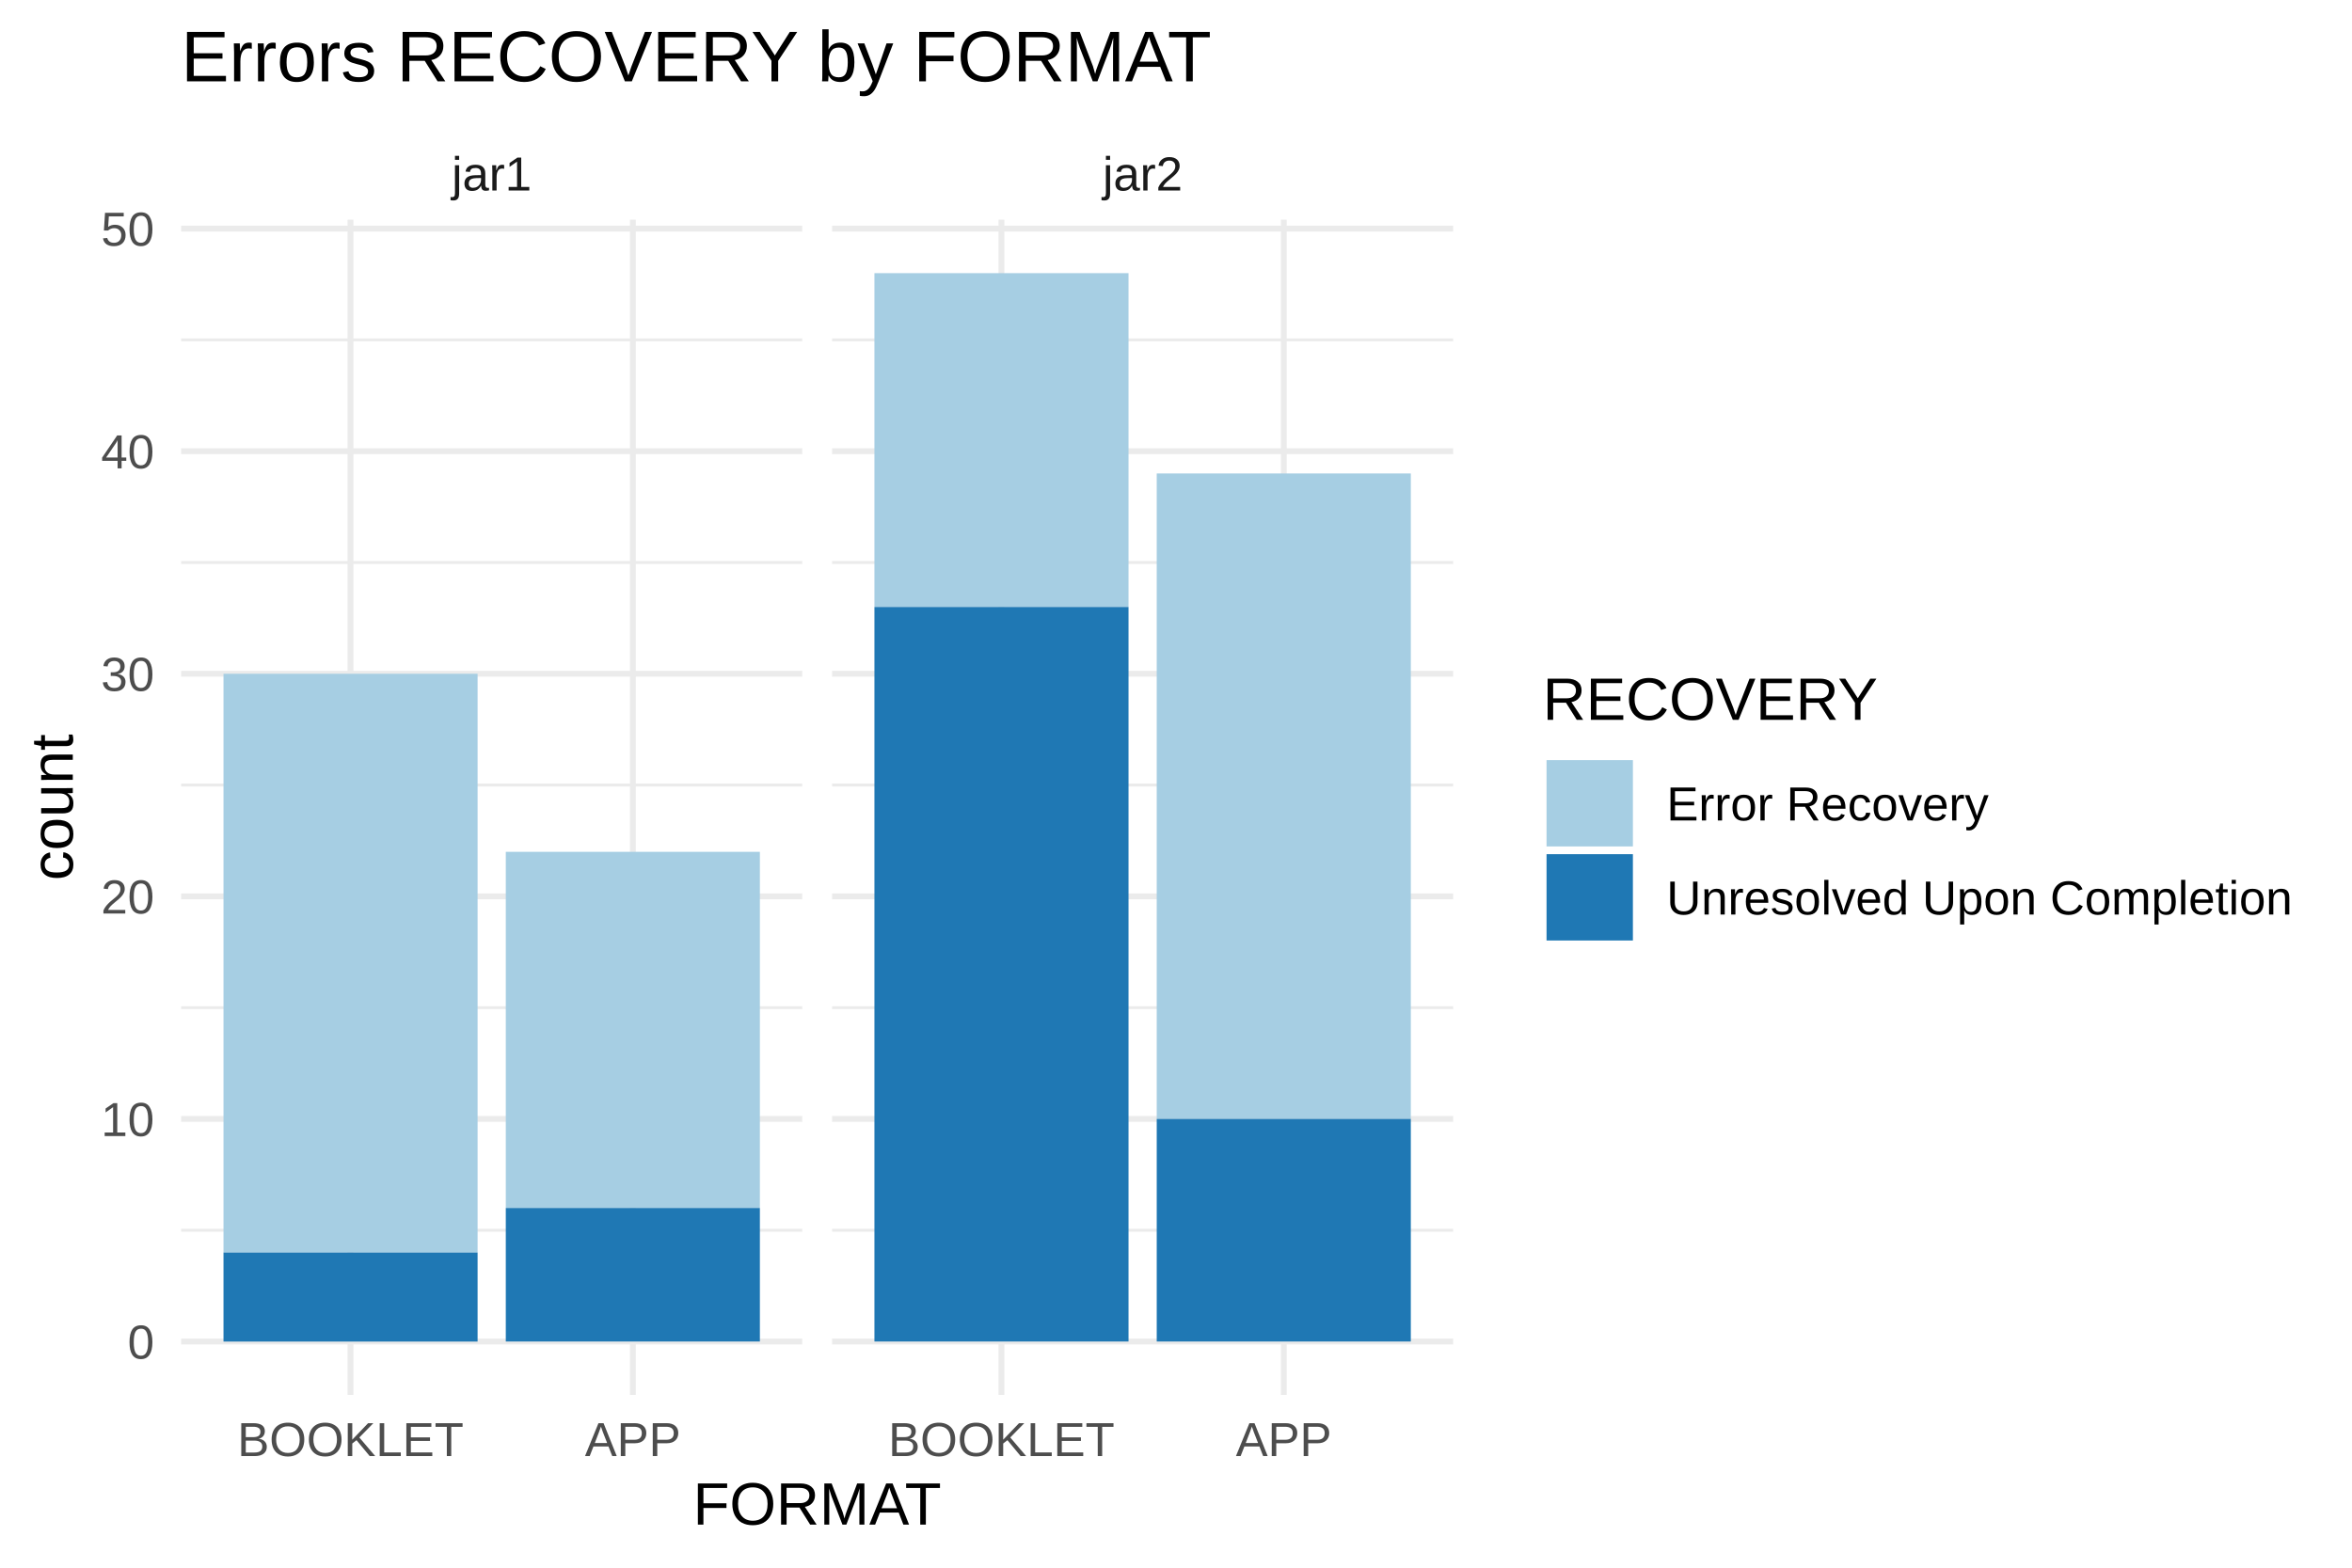
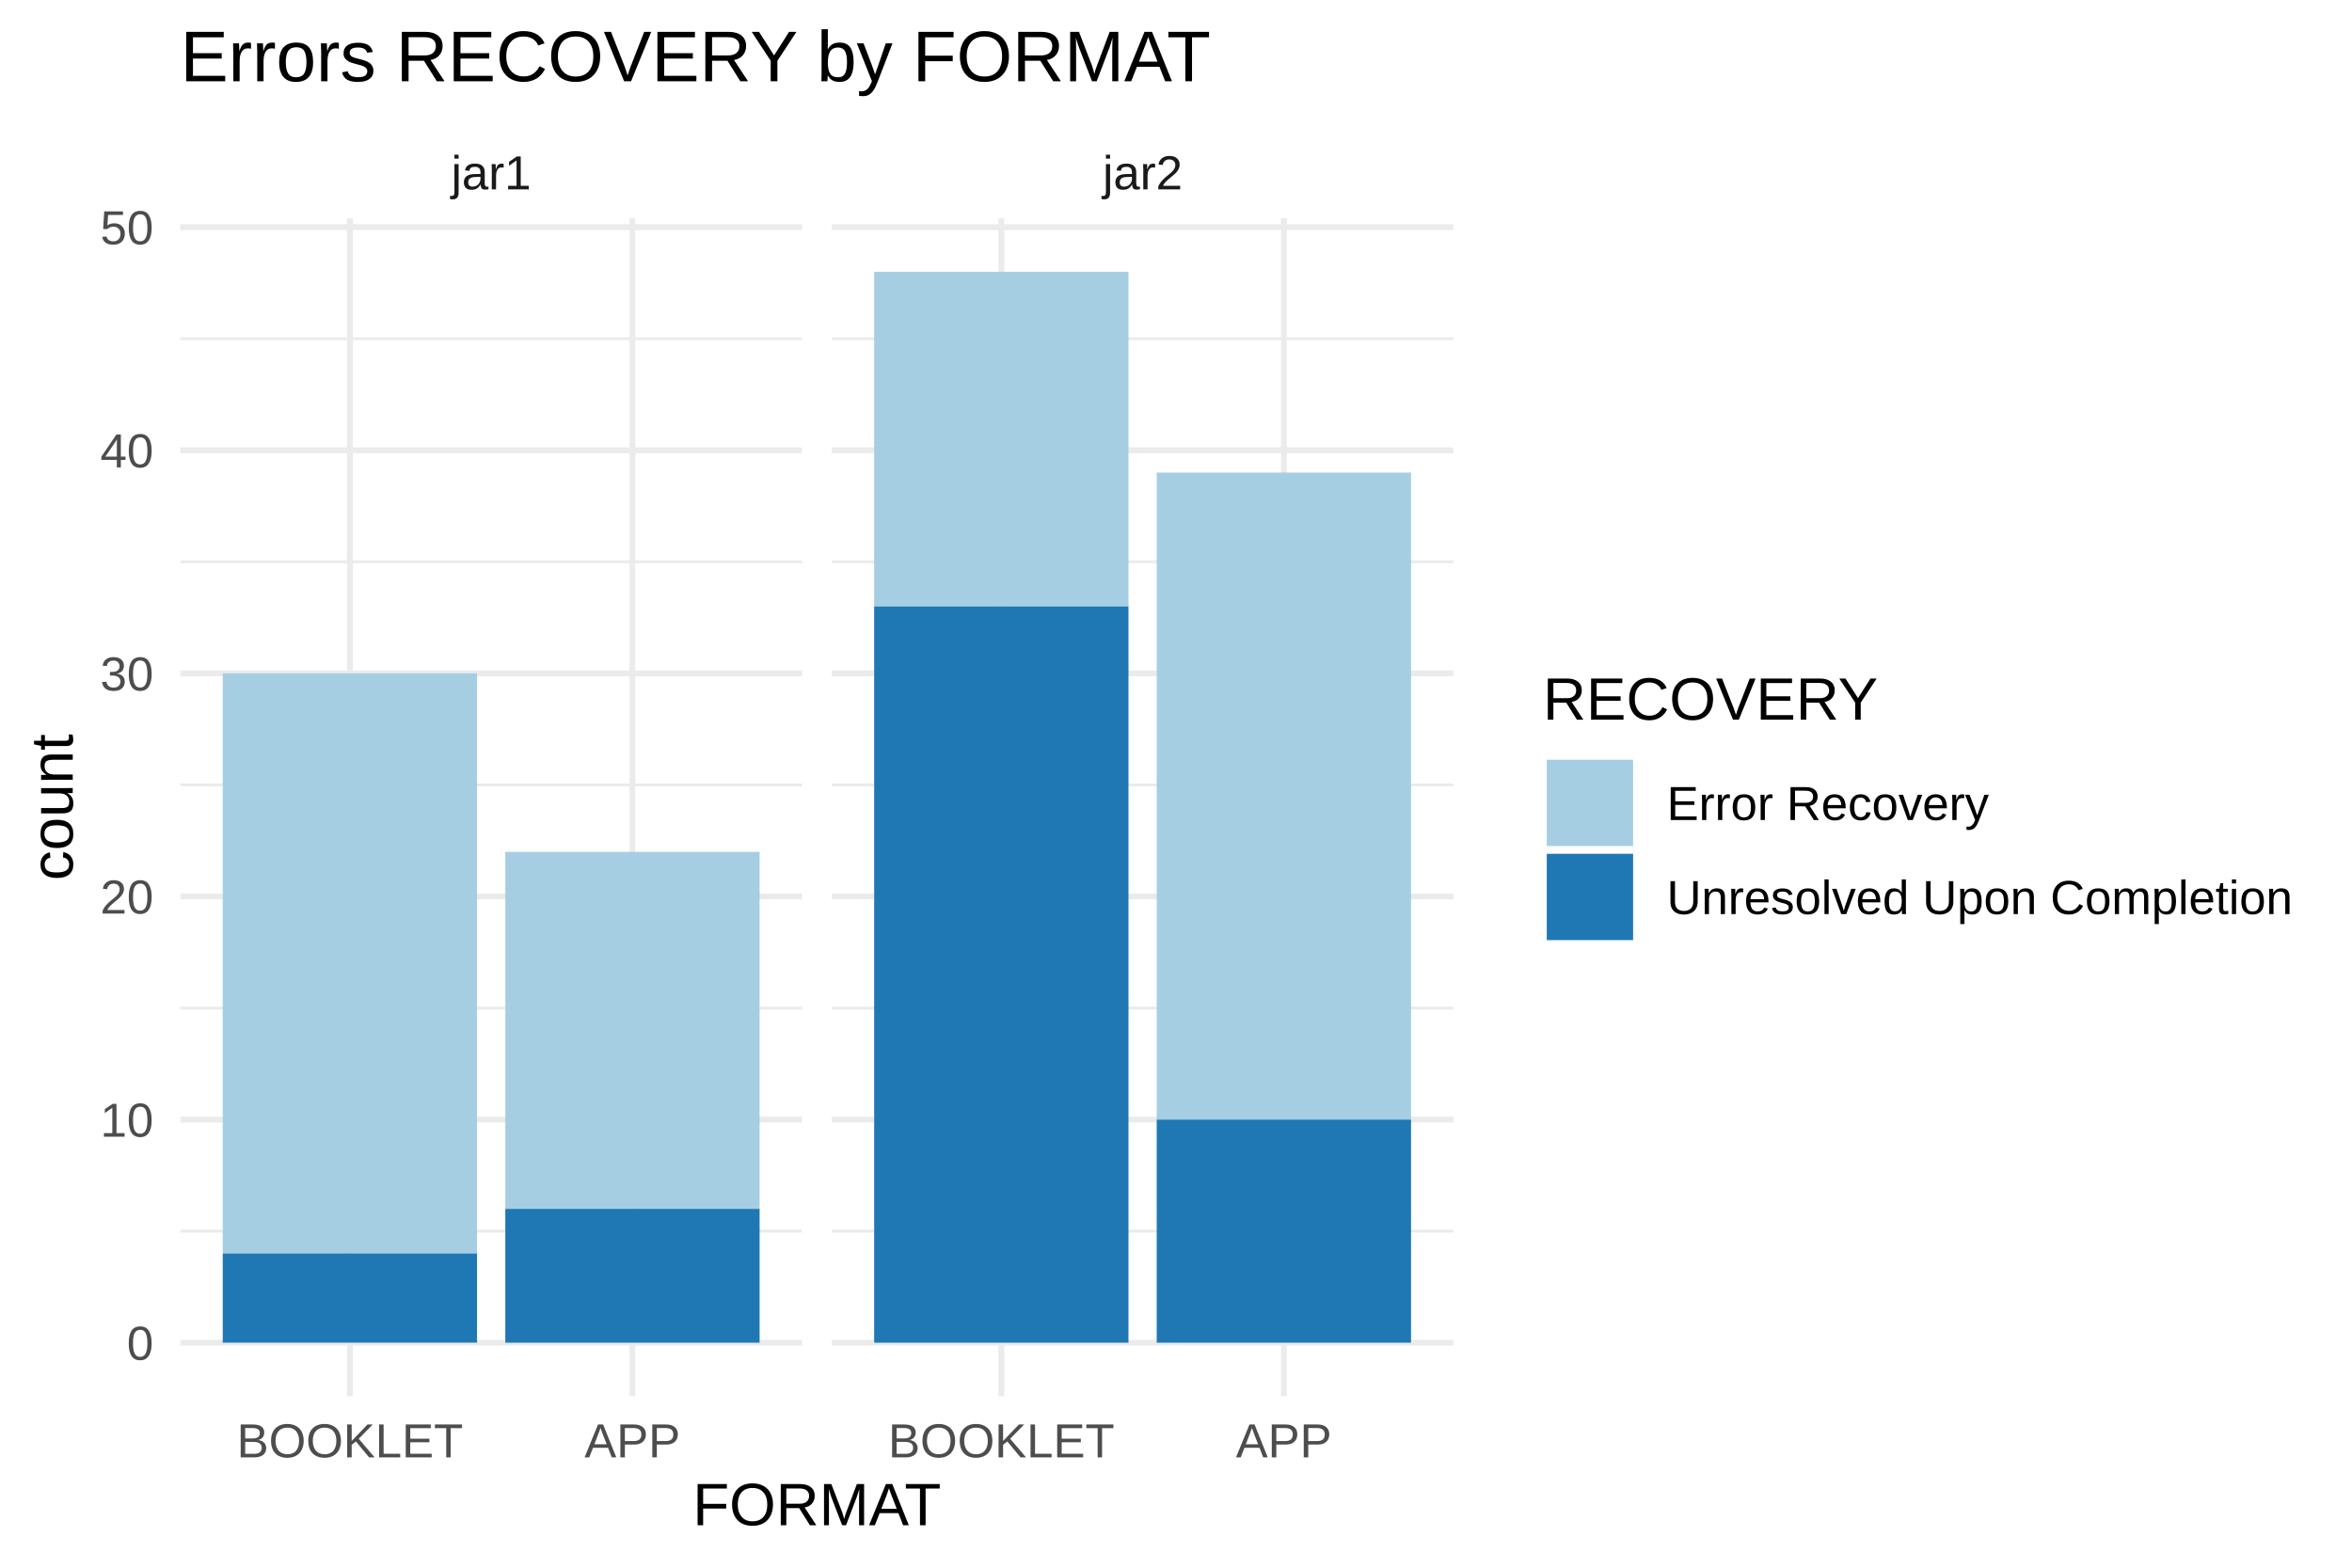
- <svg xmlns="http://www.w3.org/2000/svg" class="svglite" width="432.00pt" height="288.00pt" viewBox="0 0 432.00 288.00">
-   <defs>
-     <style type="text/css">
+ <svg xmlns="http://www.w3.org/2000/svg" width="432.00pt" height="288.00pt" viewBox="0 0 432.00 288.00">
+   <g class="svglite">
+     <defs>
+       <style type="text/css">
    .svglite line, .svglite polyline, .svglite polygon, .svglite path, .svglite rect, .svglite circle {
      fill: none;
      stroke: #000000;
      stroke-linecap: round;
      stroke-linejoin: round;
      stroke-miterlimit: 10.00;
    }
    .svglite text {
      white-space: pre;
    }
+     .svglite g.glyphgroup path {
+       fill: inherit;
+       stroke: none;
+     }
  </style>
-   </defs>
-   <rect width="100%" height="100%" style="stroke: none; fill: none;" />
-   <defs>
-     <clipPath id="cpMC4wMHw0MzIuMDB8MC4wMHwyODguMDA=">
-       <rect x="0.00" y="0.00" width="432.00" height="288.00" />
-     </clipPath>
-   </defs>
-   <g clip-path="url(#cpMC4wMHw0MzIuMDB8MC4wMHwyODguMDA=)">
+     </defs>
+     <rect width="100%" height="100%" style="stroke: none; fill: none;" />
+     <defs>
+       <clipPath id="cpMC4wMHw0MzIuMDB8MC4wMHwyODguMDA=">
+         <rect x="0.00" y="0.00" width="432.00" height="288.00" />
+       </clipPath>
+     </defs>
+     <g clip-path="url(#cpMC4wMHw0MzIuMDB8MC4wMHwyODguMDA=)">
</g>
-   <defs>
-     <clipPath id="cpMzMuMjd8MTQ3LjM1fDQwLjM2fDI1Ni4yNw==">
-       <rect x="33.27" y="40.36" width="114.08" height="215.90" />
-     </clipPath>
-   </defs>
-   <g clip-path="url(#cpMzMuMjd8MTQ3LjM1fDQwLjM2fDI1Ni4yNw==)">
-     <polyline points="33.27,226.01 147.35,226.01 " style="stroke-width: 0.53; stroke: #EBEBEB; stroke-linecap: butt;" />
-     <polyline points="33.27,185.12 147.35,185.12 " style="stroke-width: 0.53; stroke: #EBEBEB; stroke-linecap: butt;" />
-     <polyline points="33.27,144.22 147.35,144.22 " style="stroke-width: 0.53; stroke: #EBEBEB; stroke-linecap: butt;" />
-     <polyline points="33.27,103.33 147.35,103.33 " style="stroke-width: 0.53; stroke: #EBEBEB; stroke-linecap: butt;" />
-     <polyline points="33.27,62.44 147.35,62.44 " style="stroke-width: 0.53; stroke: #EBEBEB; stroke-linecap: butt;" />
-     <polyline points="33.27,246.45 147.35,246.45 " style="stroke-width: 1.07; stroke: #EBEBEB; stroke-linecap: butt;" />
-     <polyline points="33.27,205.56 147.35,205.56 " style="stroke-width: 1.07; stroke: #EBEBEB; stroke-linecap: butt;" />
-     <polyline points="33.27,164.67 147.35,164.67 " style="stroke-width: 1.07; stroke: #EBEBEB; stroke-linecap: butt;" />
-     <polyline points="33.27,123.78 147.35,123.78 " style="stroke-width: 1.07; stroke: #EBEBEB; stroke-linecap: butt;" />
-     <polyline points="33.27,82.89 147.35,82.89 " style="stroke-width: 1.07; stroke: #EBEBEB; stroke-linecap: butt;" />
-     <polyline points="33.27,42.00 147.35,42.00 " style="stroke-width: 1.07; stroke: #EBEBEB; stroke-linecap: butt;" />
-     <polyline points="64.38,256.27 64.38,40.36 " style="stroke-width: 1.07; stroke: #EBEBEB; stroke-linecap: butt;" />
-     <polyline points="116.24,256.27 116.24,40.36 " style="stroke-width: 1.07; stroke: #EBEBEB; stroke-linecap: butt;" />
-     <rect x="41.05" y="123.78" width="46.67" height="106.32" style="stroke-width: 1.07; stroke: none; stroke-linecap: butt; stroke-linejoin: miter; fill: #A6CEE3;" />
-     <rect x="41.05" y="230.10" width="46.67" height="16.36" style="stroke-width: 1.07; stroke: none; stroke-linecap: butt; stroke-linejoin: miter; fill: #1F78B4;" />
-     <rect x="92.90" y="156.49" width="46.67" height="65.43" style="stroke-width: 1.07; stroke: none; stroke-linecap: butt; stroke-linejoin: miter; fill: #A6CEE3;" />
-     <rect x="92.90" y="221.92" width="46.67" height="24.53" style="stroke-width: 1.07; stroke: none; stroke-linecap: butt; stroke-linejoin: miter; fill: #1F78B4;" />
-   </g>
-   <g clip-path="url(#cpMC4wMHw0MzIuMDB8MC4wMHwyODguMDA=)">
+     <defs>
+       <clipPath id="cpMzMuMTN8MTQ3LjMwfDQwLjA5fDI1Ni41MA==">
+         <rect x="33.13" y="40.09" width="114.17" height="216.41" />
+       </clipPath>
+     </defs>
+     <g clip-path="url(#cpMzMuMTN8MTQ3LjMwfDQwLjA5fDI1Ni41MA==)">
+       <polyline points="33.13,226.17 147.30,226.17 " style="stroke-width: 0.53; stroke: #EBEBEB; stroke-linecap: butt;" />
+       <polyline points="33.13,185.19 147.30,185.19 " style="stroke-width: 0.53; stroke: #EBEBEB; stroke-linecap: butt;" />
+       <polyline points="33.13,144.20 147.30,144.20 " style="stroke-width: 0.53; stroke: #EBEBEB; stroke-linecap: butt;" />
+       <polyline points="33.13,103.21 147.30,103.21 " style="stroke-width: 0.53; stroke: #EBEBEB; stroke-linecap: butt;" />
+       <polyline points="33.13,62.23 147.30,62.23 " style="stroke-width: 0.53; stroke: #EBEBEB; stroke-linecap: butt;" />
+       <polyline points="33.13,246.67 147.30,246.67 " style="stroke-width: 1.07; stroke: #EBEBEB; stroke-linecap: butt;" />
+       <polyline points="33.13,205.68 147.30,205.68 " style="stroke-width: 1.07; stroke: #EBEBEB; stroke-linecap: butt;" />
+       <polyline points="33.13,164.69 147.30,164.69 " style="stroke-width: 1.07; stroke: #EBEBEB; stroke-linecap: butt;" />
+       <polyline points="33.13,123.71 147.30,123.71 " style="stroke-width: 1.07; stroke: #EBEBEB; stroke-linecap: butt;" />
+       <polyline points="33.13,82.72 147.30,82.72 " style="stroke-width: 1.07; stroke: #EBEBEB; stroke-linecap: butt;" />
+       <polyline points="33.13,41.73 147.30,41.73 " style="stroke-width: 1.07; stroke: #EBEBEB; stroke-linecap: butt;" />
+       <polyline points="64.27,256.50 64.27,40.09 " style="stroke-width: 1.07; stroke: #EBEBEB; stroke-linecap: butt;" />
+       <polyline points="116.16,256.50 116.16,40.09 " style="stroke-width: 1.07; stroke: #EBEBEB; stroke-linecap: butt;" />
+       <rect x="40.91" y="123.71" width="46.71" height="106.56" style="stroke-width: 1.07; stroke: none; stroke-linecap: butt; stroke-linejoin: miter; fill: #A6CEE3;" />
+       <rect x="40.91" y="230.27" width="46.71" height="16.39" style="stroke-width: 1.07; stroke: none; stroke-linecap: butt; stroke-linejoin: miter; fill: #1F78B4;" />
+       <rect x="92.81" y="156.50" width="46.71" height="65.58" style="stroke-width: 1.07; stroke: none; stroke-linecap: butt; stroke-linejoin: miter; fill: #A6CEE3;" />
+       <rect x="92.81" y="222.08" width="46.71" height="24.59" style="stroke-width: 1.07; stroke: none; stroke-linecap: butt; stroke-linejoin: miter; fill: #1F78B4;" />
+     </g>
+     <g clip-path="url(#cpMC4wMHw0MzIuMDB8MC4wMHwyODguMDA=)">
</g>
-   <defs>
-     <clipPath id="cpMTUyLjgzfDI2Ni45MXw0MC4zNnwyNTYuMjc=">
-       <rect x="152.83" y="40.36" width="114.08" height="215.90" />
-     </clipPath>
-   </defs>
-   <g clip-path="url(#cpMTUyLjgzfDI2Ni45MXw0MC4zNnwyNTYuMjc=)">
-     <polyline points="152.83,226.01 266.91,226.01 " style="stroke-width: 0.53; stroke: #EBEBEB; stroke-linecap: butt;" />
-     <polyline points="152.83,185.12 266.91,185.12 " style="stroke-width: 0.53; stroke: #EBEBEB; stroke-linecap: butt;" />
-     <polyline points="152.83,144.22 266.91,144.22 " style="stroke-width: 0.53; stroke: #EBEBEB; stroke-linecap: butt;" />
-     <polyline points="152.83,103.33 266.91,103.33 " style="stroke-width: 0.53; stroke: #EBEBEB; stroke-linecap: butt;" />
-     <polyline points="152.83,62.44 266.91,62.44 " style="stroke-width: 0.53; stroke: #EBEBEB; stroke-linecap: butt;" />
-     <polyline points="152.83,246.45 266.91,246.45 " style="stroke-width: 1.07; stroke: #EBEBEB; stroke-linecap: butt;" />
-     <polyline points="152.83,205.56 266.91,205.56 " style="stroke-width: 1.07; stroke: #EBEBEB; stroke-linecap: butt;" />
-     <polyline points="152.83,164.67 266.91,164.67 " style="stroke-width: 1.07; stroke: #EBEBEB; stroke-linecap: butt;" />
-     <polyline points="152.83,123.78 266.91,123.78 " style="stroke-width: 1.07; stroke: #EBEBEB; stroke-linecap: butt;" />
-     <polyline points="152.83,82.89 266.91,82.89 " style="stroke-width: 1.07; stroke: #EBEBEB; stroke-linecap: butt;" />
-     <polyline points="152.83,42.00 266.91,42.00 " style="stroke-width: 1.07; stroke: #EBEBEB; stroke-linecap: butt;" />
-     <polyline points="183.94,256.27 183.94,40.36 " style="stroke-width: 1.07; stroke: #EBEBEB; stroke-linecap: butt;" />
-     <polyline points="235.80,256.27 235.80,40.36 " style="stroke-width: 1.07; stroke: #EBEBEB; stroke-linecap: butt;" />
-     <rect x="160.61" y="50.18" width="46.67" height="61.34" style="stroke-width: 1.07; stroke: none; stroke-linecap: butt; stroke-linejoin: miter; fill: #A6CEE3;" />
-     <rect x="160.61" y="111.51" width="46.67" height="134.94" style="stroke-width: 1.07; stroke: none; stroke-linecap: butt; stroke-linejoin: miter; fill: #1F78B4;" />
-     <rect x="212.46" y="86.98" width="46.67" height="118.58" style="stroke-width: 1.07; stroke: none; stroke-linecap: butt; stroke-linejoin: miter; fill: #A6CEE3;" />
-     <rect x="212.46" y="205.56" width="46.67" height="40.89" style="stroke-width: 1.07; stroke: none; stroke-linecap: butt; stroke-linejoin: miter; fill: #1F78B4;" />
-   </g>
-   <g clip-path="url(#cpMC4wMHw0MzIuMDB8MC4wMHwyODguMDA=)">
+     <defs>
+       <clipPath id="cpMTUyLjc4fDI2Ni45NXw0MC4wOXwyNTYuNTA=">
+         <rect x="152.78" y="40.09" width="114.17" height="216.41" />
+       </clipPath>
+     </defs>
+     <g clip-path="url(#cpMTUyLjc4fDI2Ni45NXw0MC4wOXwyNTYuNTA=)">
+       <polyline points="152.78,226.17 266.95,226.17 " style="stroke-width: 0.53; stroke: #EBEBEB; stroke-linecap: butt;" />
+       <polyline points="152.78,185.19 266.95,185.19 " style="stroke-width: 0.53; stroke: #EBEBEB; stroke-linecap: butt;" />
+       <polyline points="152.78,144.20 266.95,144.20 " style="stroke-width: 0.53; stroke: #EBEBEB; stroke-linecap: butt;" />
+       <polyline points="152.78,103.21 266.95,103.21 " style="stroke-width: 0.53; stroke: #EBEBEB; stroke-linecap: butt;" />
+       <polyline points="152.78,62.23 266.95,62.23 " style="stroke-width: 0.53; stroke: #EBEBEB; stroke-linecap: butt;" />
+       <polyline points="152.78,246.67 266.95,246.67 " style="stroke-width: 1.07; stroke: #EBEBEB; stroke-linecap: butt;" />
+       <polyline points="152.78,205.68 266.95,205.68 " style="stroke-width: 1.07; stroke: #EBEBEB; stroke-linecap: butt;" />
+       <polyline points="152.78,164.69 266.95,164.69 " style="stroke-width: 1.07; stroke: #EBEBEB; stroke-linecap: butt;" />
+       <polyline points="152.78,123.71 266.95,123.71 " style="stroke-width: 1.07; stroke: #EBEBEB; stroke-linecap: butt;" />
+       <polyline points="152.78,82.72 266.95,82.72 " style="stroke-width: 1.07; stroke: #EBEBEB; stroke-linecap: butt;" />
+       <polyline points="152.78,41.73 266.95,41.73 " style="stroke-width: 1.07; stroke: #EBEBEB; stroke-linecap: butt;" />
+       <polyline points="183.92,256.50 183.92,40.09 " style="stroke-width: 1.07; stroke: #EBEBEB; stroke-linecap: butt;" />
+       <polyline points="235.81,256.50 235.81,40.09 " style="stroke-width: 1.07; stroke: #EBEBEB; stroke-linecap: butt;" />
+       <rect x="160.56" y="49.93" width="46.71" height="61.48" style="stroke-width: 1.07; stroke: none; stroke-linecap: butt; stroke-linejoin: miter; fill: #A6CEE3;" />
+       <rect x="160.56" y="111.41" width="46.71" height="135.26" style="stroke-width: 1.07; stroke: none; stroke-linecap: butt; stroke-linejoin: miter; fill: #1F78B4;" />
+       <rect x="212.46" y="86.82" width="46.71" height="118.86" style="stroke-width: 1.07; stroke: none; stroke-linecap: butt; stroke-linejoin: miter; fill: #A6CEE3;" />
+       <rect x="212.46" y="205.68" width="46.71" height="40.99" style="stroke-width: 1.07; stroke: none; stroke-linecap: butt; stroke-linejoin: miter; fill: #1F78B4;" />
+     </g>
+     <g clip-path="url(#cpMC4wMHw0MzIuMDB8MC4wMHwyODguMDA=)">
</g>
-   <defs>
-     <clipPath id="cpMzMuMjd8MTQ3LjM1fDIzLjM0fDQwLjM2">
-       <rect x="33.27" y="23.34" width="114.08" height="17.03" />
-     </clipPath>
-   </defs>
-   <g clip-path="url(#cpMzMuMjd8MTQ3LjM1fDIzLjM0fDQwLjM2)">
-     <text x="90.31" y="35.00" text-anchor="middle" style="font-size: 8.80px;fill: #1A1A1A; font-family: &quot;Arial&quot;;" textLength="14.67px" lengthAdjust="spacingAndGlyphs">jar1</text>
-   </g>
-   <g clip-path="url(#cpMC4wMHw0MzIuMDB8MC4wMHwyODguMDA=)">
+     <defs>
+       <clipPath id="cpMzMuMTN8MTQ3LjMwfDIzLjE4fDQwLjA5">
+         <rect x="33.13" y="23.18" width="114.17" height="16.92" />
+       </clipPath>
+     </defs>
+     <g clip-path="url(#cpMzMuMTN8MTQ3LjMwfDIzLjE4fDQwLjA5)">
+       <text x="90.21" y="34.79" text-anchor="middle" style="font-size: 8.80px;fill: #1A1A1A; font-family: &quot;Arial&quot;;" textLength="14.66px" lengthAdjust="spacingAndGlyphs">jar1</text>
+     </g>
+     <g clip-path="url(#cpMC4wMHw0MzIuMDB8MC4wMHwyODguMDA=)">
</g>
-   <defs>
-     <clipPath id="cpMTUyLjgzfDI2Ni45MXwyMy4zNHw0MC4zNg==">
-       <rect x="152.83" y="23.34" width="114.08" height="17.03" />
-     </clipPath>
-   </defs>
-   <g clip-path="url(#cpMTUyLjgzfDI2Ni45MXwyMy4zNHw0MC4zNg==)">
-     <text x="209.87" y="35.00" text-anchor="middle" style="font-size: 8.80px;fill: #1A1A1A; font-family: &quot;Arial&quot;;" textLength="14.67px" lengthAdjust="spacingAndGlyphs">jar2</text>
-   </g>
-   <g clip-path="url(#cpMC4wMHw0MzIuMDB8MC4wMHwyODguMDA=)">
-     <text x="64.38" y="267.50" text-anchor="middle" style="font-size: 8.80px;fill: #4D4D4D; font-family: &quot;Arial&quot;;" textLength="41.55px" lengthAdjust="spacingAndGlyphs">BOOKLET</text>
-     <text x="116.24" y="267.50" text-anchor="middle" style="font-size: 8.80px;fill: #4D4D4D; font-family: &quot;Arial&quot;;" textLength="17.60px" lengthAdjust="spacingAndGlyphs">APP</text>
-     <text x="183.94" y="267.50" text-anchor="middle" style="font-size: 8.80px;fill: #4D4D4D; font-family: &quot;Arial&quot;;" textLength="41.55px" lengthAdjust="spacingAndGlyphs">BOOKLET</text>
-     <text x="235.80" y="267.50" text-anchor="middle" style="font-size: 8.80px;fill: #4D4D4D; font-family: &quot;Arial&quot;;" textLength="17.60px" lengthAdjust="spacingAndGlyphs">APP</text>
-     <text x="28.34" y="249.61" text-anchor="end" style="font-size: 8.80px;fill: #4D4D4D; font-family: &quot;Arial&quot;;" textLength="4.90px" lengthAdjust="spacingAndGlyphs">0</text>
-     <text x="28.34" y="208.71" text-anchor="end" style="font-size: 8.80px;fill: #4D4D4D; font-family: &quot;Arial&quot;;" textLength="9.79px" lengthAdjust="spacingAndGlyphs">10</text>
-     <text x="28.34" y="167.82" text-anchor="end" style="font-size: 8.80px;fill: #4D4D4D; font-family: &quot;Arial&quot;;" textLength="9.79px" lengthAdjust="spacingAndGlyphs">20</text>
-     <text x="28.34" y="126.93" text-anchor="end" style="font-size: 8.80px;fill: #4D4D4D; font-family: &quot;Arial&quot;;" textLength="9.79px" lengthAdjust="spacingAndGlyphs">30</text>
-     <text x="28.34" y="86.04" text-anchor="end" style="font-size: 8.80px;fill: #4D4D4D; font-family: &quot;Arial&quot;;" textLength="9.79px" lengthAdjust="spacingAndGlyphs">40</text>
-     <text x="28.34" y="45.15" text-anchor="end" style="font-size: 8.80px;fill: #4D4D4D; font-family: &quot;Arial&quot;;" textLength="9.79px" lengthAdjust="spacingAndGlyphs">50</text>
-     <text x="150.09" y="280.09" text-anchor="middle" style="font-size: 11.00px; font-family: &quot;Arial&quot;;" textLength="46.43px" lengthAdjust="spacingAndGlyphs">FORMAT</text>
-     <text transform="translate(13.37,148.31) rotate(-90)" text-anchor="middle" style="font-size: 11.00px; font-family: &quot;Arial&quot;;" textLength="26.91px" lengthAdjust="spacingAndGlyphs">count</text>
-     <text x="283.35" y="132.24" style="font-size: 11.00px; font-family: &quot;Arial&quot;;" textLength="61.73px" lengthAdjust="spacingAndGlyphs">RECOVERY</text>
-     <rect x="284.06" y="139.64" width="15.86" height="15.86" style="stroke-width: 1.07; stroke: none; stroke-linecap: butt; stroke-linejoin: miter; fill: #A6CEE3;" />
-     <rect x="284.06" y="156.92" width="15.86" height="15.86" style="stroke-width: 1.07; stroke: none; stroke-linecap: butt; stroke-linejoin: miter; fill: #1F78B4;" />
-     <text x="306.11" y="150.73" style="font-size: 8.80px; font-family: &quot;Arial&quot;;" textLength="59.16px" lengthAdjust="spacingAndGlyphs">Error Recovery</text>
-     <text x="306.11" y="168.01" style="font-size: 8.80px; font-family: &quot;Arial&quot;;" textLength="114.93px" lengthAdjust="spacingAndGlyphs">Unresolved Upon Completion</text>
-     <text x="33.27" y="14.94" style="font-size: 13.20px; font-family: &quot;Arial&quot;;" textLength="190.55px" lengthAdjust="spacingAndGlyphs">Errors RECOVERY by FORMAT</text>
+     <defs>
+       <clipPath id="cpMTUyLjc4fDI2Ni45NXwyMy4xOHw0MC4wOQ==">
+         <rect x="152.78" y="23.18" width="114.17" height="16.92" />
+       </clipPath>
+     </defs>
+     <g clip-path="url(#cpMTUyLjc4fDI2Ni45NXwyMy4xOHw0MC4wOQ==)">
+       <text x="209.87" y="34.79" text-anchor="middle" style="font-size: 8.80px;fill: #1A1A1A; font-family: &quot;Arial&quot;;" textLength="14.66px" lengthAdjust="spacingAndGlyphs">jar2</text>
+     </g>
+     <g clip-path="url(#cpMC4wMHw0MzIuMDB8MC4wMHwyODguMDA=)">
+       <text x="64.27" y="267.74" text-anchor="middle" style="font-size: 8.80px;fill: #4D4D4D; font-family: &quot;Arial&quot;;" textLength="41.58px" lengthAdjust="spacingAndGlyphs">BOOKLET</text>
+       <text x="116.16" y="267.74" text-anchor="middle" style="font-size: 8.80px;fill: #4D4D4D; font-family: &quot;Arial&quot;;" textLength="17.62px" lengthAdjust="spacingAndGlyphs">APP</text>
+       <text x="183.92" y="267.74" text-anchor="middle" style="font-size: 8.80px;fill: #4D4D4D; font-family: &quot;Arial&quot;;" textLength="41.58px" lengthAdjust="spacingAndGlyphs">BOOKLET</text>
+       <text x="235.81" y="267.74" text-anchor="middle" style="font-size: 8.80px;fill: #4D4D4D; font-family: &quot;Arial&quot;;" textLength="17.62px" lengthAdjust="spacingAndGlyphs">APP</text>
+       <text x="28.20" y="249.82" text-anchor="end" style="font-size: 8.80px;fill: #4D4D4D; font-family: &quot;Arial&quot;;" textLength="4.89px" lengthAdjust="spacingAndGlyphs">0</text>
+       <text x="28.20" y="208.83" text-anchor="end" style="font-size: 8.80px;fill: #4D4D4D; font-family: &quot;Arial&quot;;" textLength="9.78px" lengthAdjust="spacingAndGlyphs">10</text>
+       <text x="28.20" y="167.84" text-anchor="end" style="font-size: 8.80px;fill: #4D4D4D; font-family: &quot;Arial&quot;;" textLength="9.78px" lengthAdjust="spacingAndGlyphs">20</text>
+       <text x="28.20" y="126.86" text-anchor="end" style="font-size: 8.80px;fill: #4D4D4D; font-family: &quot;Arial&quot;;" textLength="9.78px" lengthAdjust="spacingAndGlyphs">30</text>
+       <text x="28.20" y="85.87" text-anchor="end" style="font-size: 8.80px;fill: #4D4D4D; font-family: &quot;Arial&quot;;" textLength="9.78px" lengthAdjust="spacingAndGlyphs">40</text>
+       <text x="28.20" y="44.88" text-anchor="end" style="font-size: 8.80px;fill: #4D4D4D; font-family: &quot;Arial&quot;;" textLength="9.78px" lengthAdjust="spacingAndGlyphs">50</text>
+       <text x="150.04" y="280.20" text-anchor="middle" style="font-size: 11.00px; font-family: &quot;Arial&quot;;" textLength="45.62px" lengthAdjust="spacingAndGlyphs">FORMAT</text>
+       <text transform="translate(13.36,148.30) rotate(-90)" text-anchor="middle" style="font-size: 11.00px; font-family: &quot;Arial&quot;;" textLength="26.94px" lengthAdjust="spacingAndGlyphs">count</text>
+       <text x="283.39" y="132.22" style="font-size: 11.00px; font-family: &quot;Arial&quot;;" textLength="61.55px" lengthAdjust="spacingAndGlyphs">RECOVERY</text>
+       <rect x="284.10" y="139.57" width="15.86" height="15.86" style="stroke-width: 1.07; stroke: none; stroke-linecap: butt; stroke-linejoin: miter; fill: #A6CEE3;" />
+       <rect x="284.10" y="156.85" width="15.86" height="15.86" style="stroke-width: 1.07; stroke: none; stroke-linecap: butt; stroke-linejoin: miter; fill: #1F78B4;" />
+       <text x="306.15" y="150.65" style="font-size: 8.80px; font-family: &quot;Arial&quot;;" textLength="59.14px" lengthAdjust="spacingAndGlyphs">Error Recovery</text>
+       <text x="306.15" y="167.93" style="font-size: 8.80px; font-family: &quot;Arial&quot;;" textLength="114.89px" lengthAdjust="spacingAndGlyphs">Unresolved Upon Completion</text>
+       <text x="33.13" y="14.93" style="font-size: 13.20px; font-family: &quot;Arial&quot;;" textLength="189.05px" lengthAdjust="spacingAndGlyphs">Errors RECOVERY by FORMAT</text>
+     </g>
  </g>
</svg>
